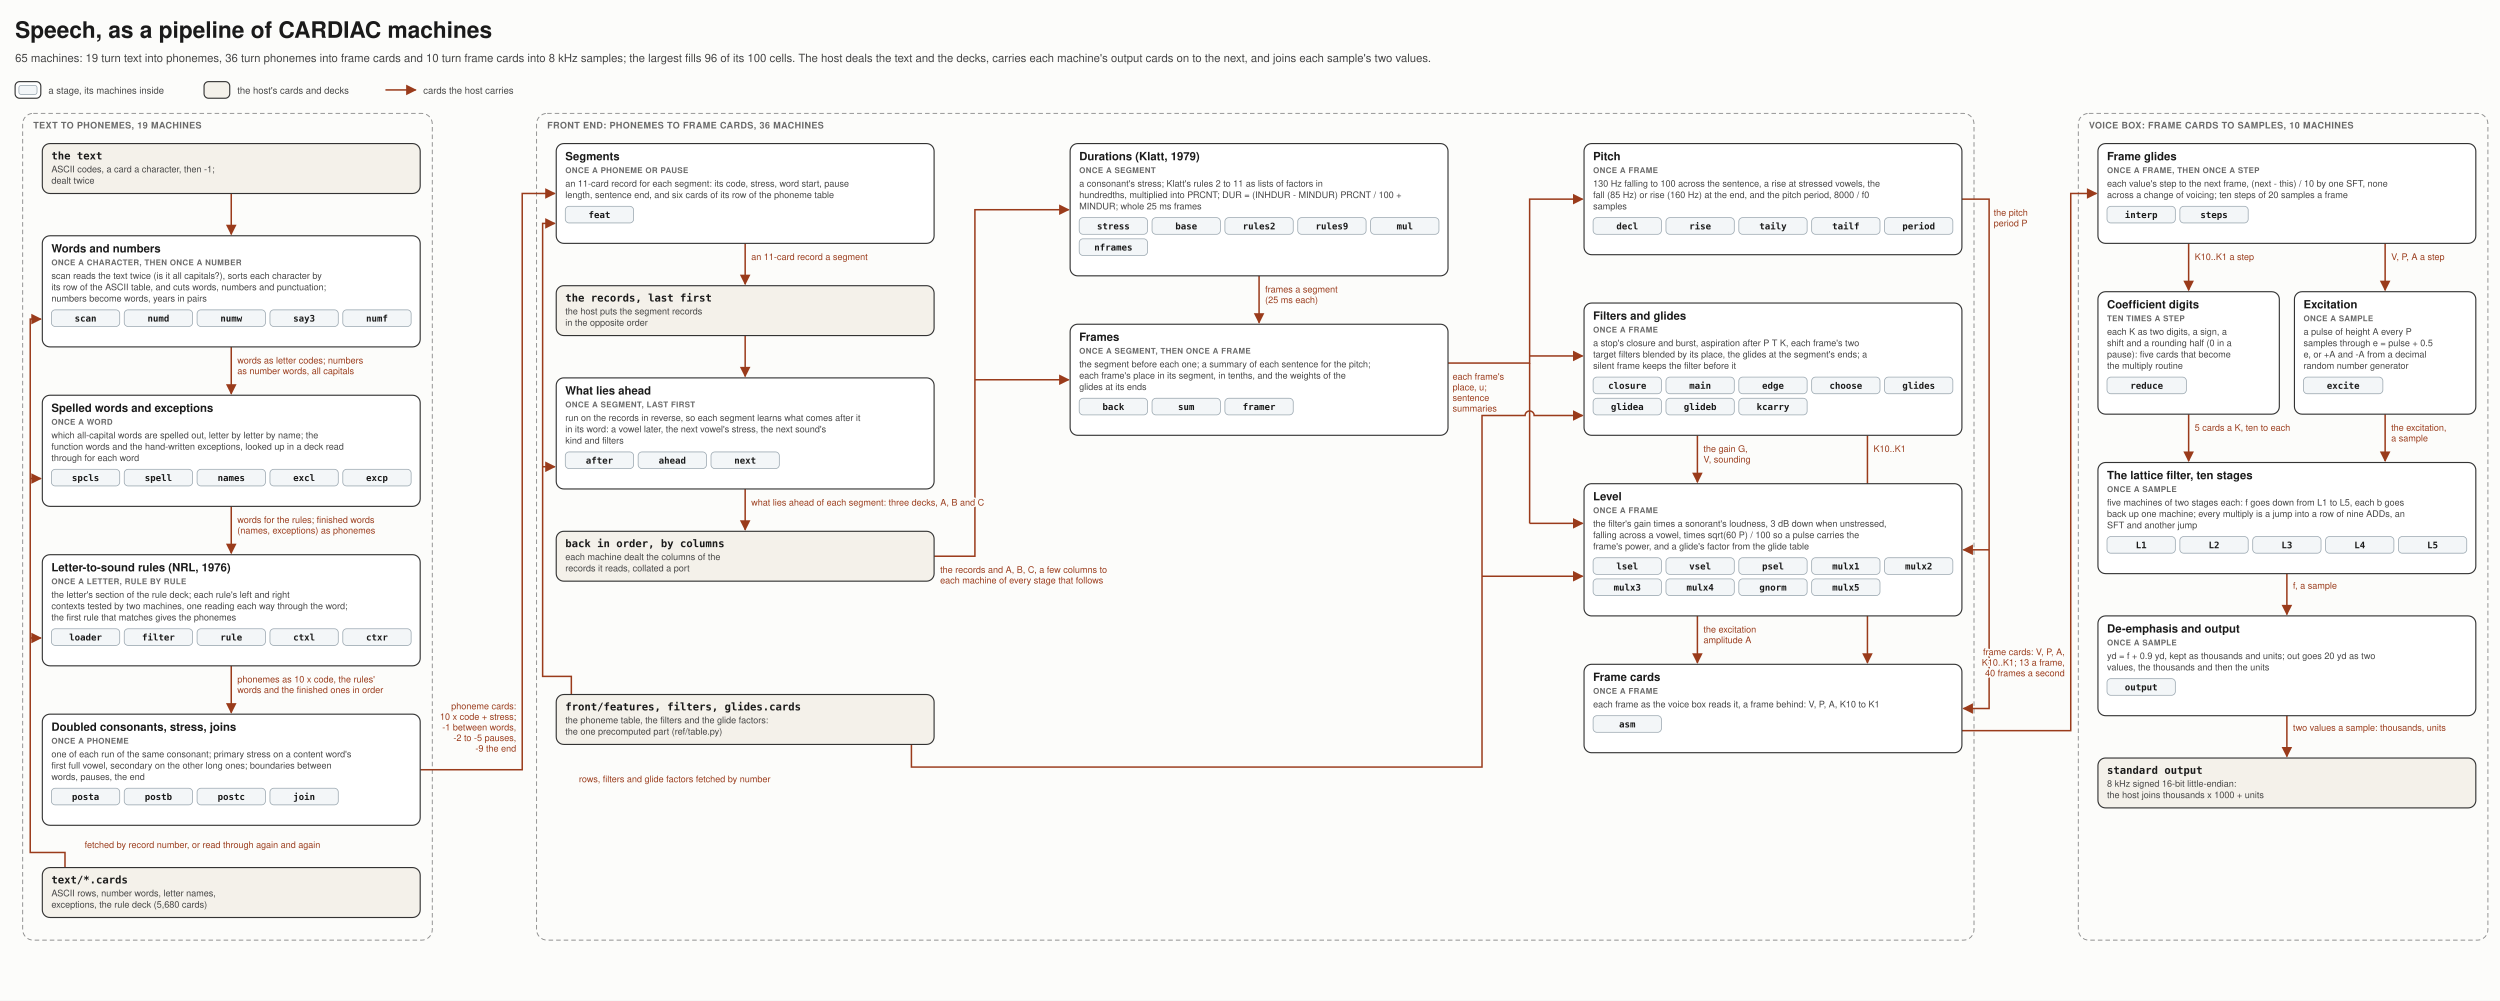
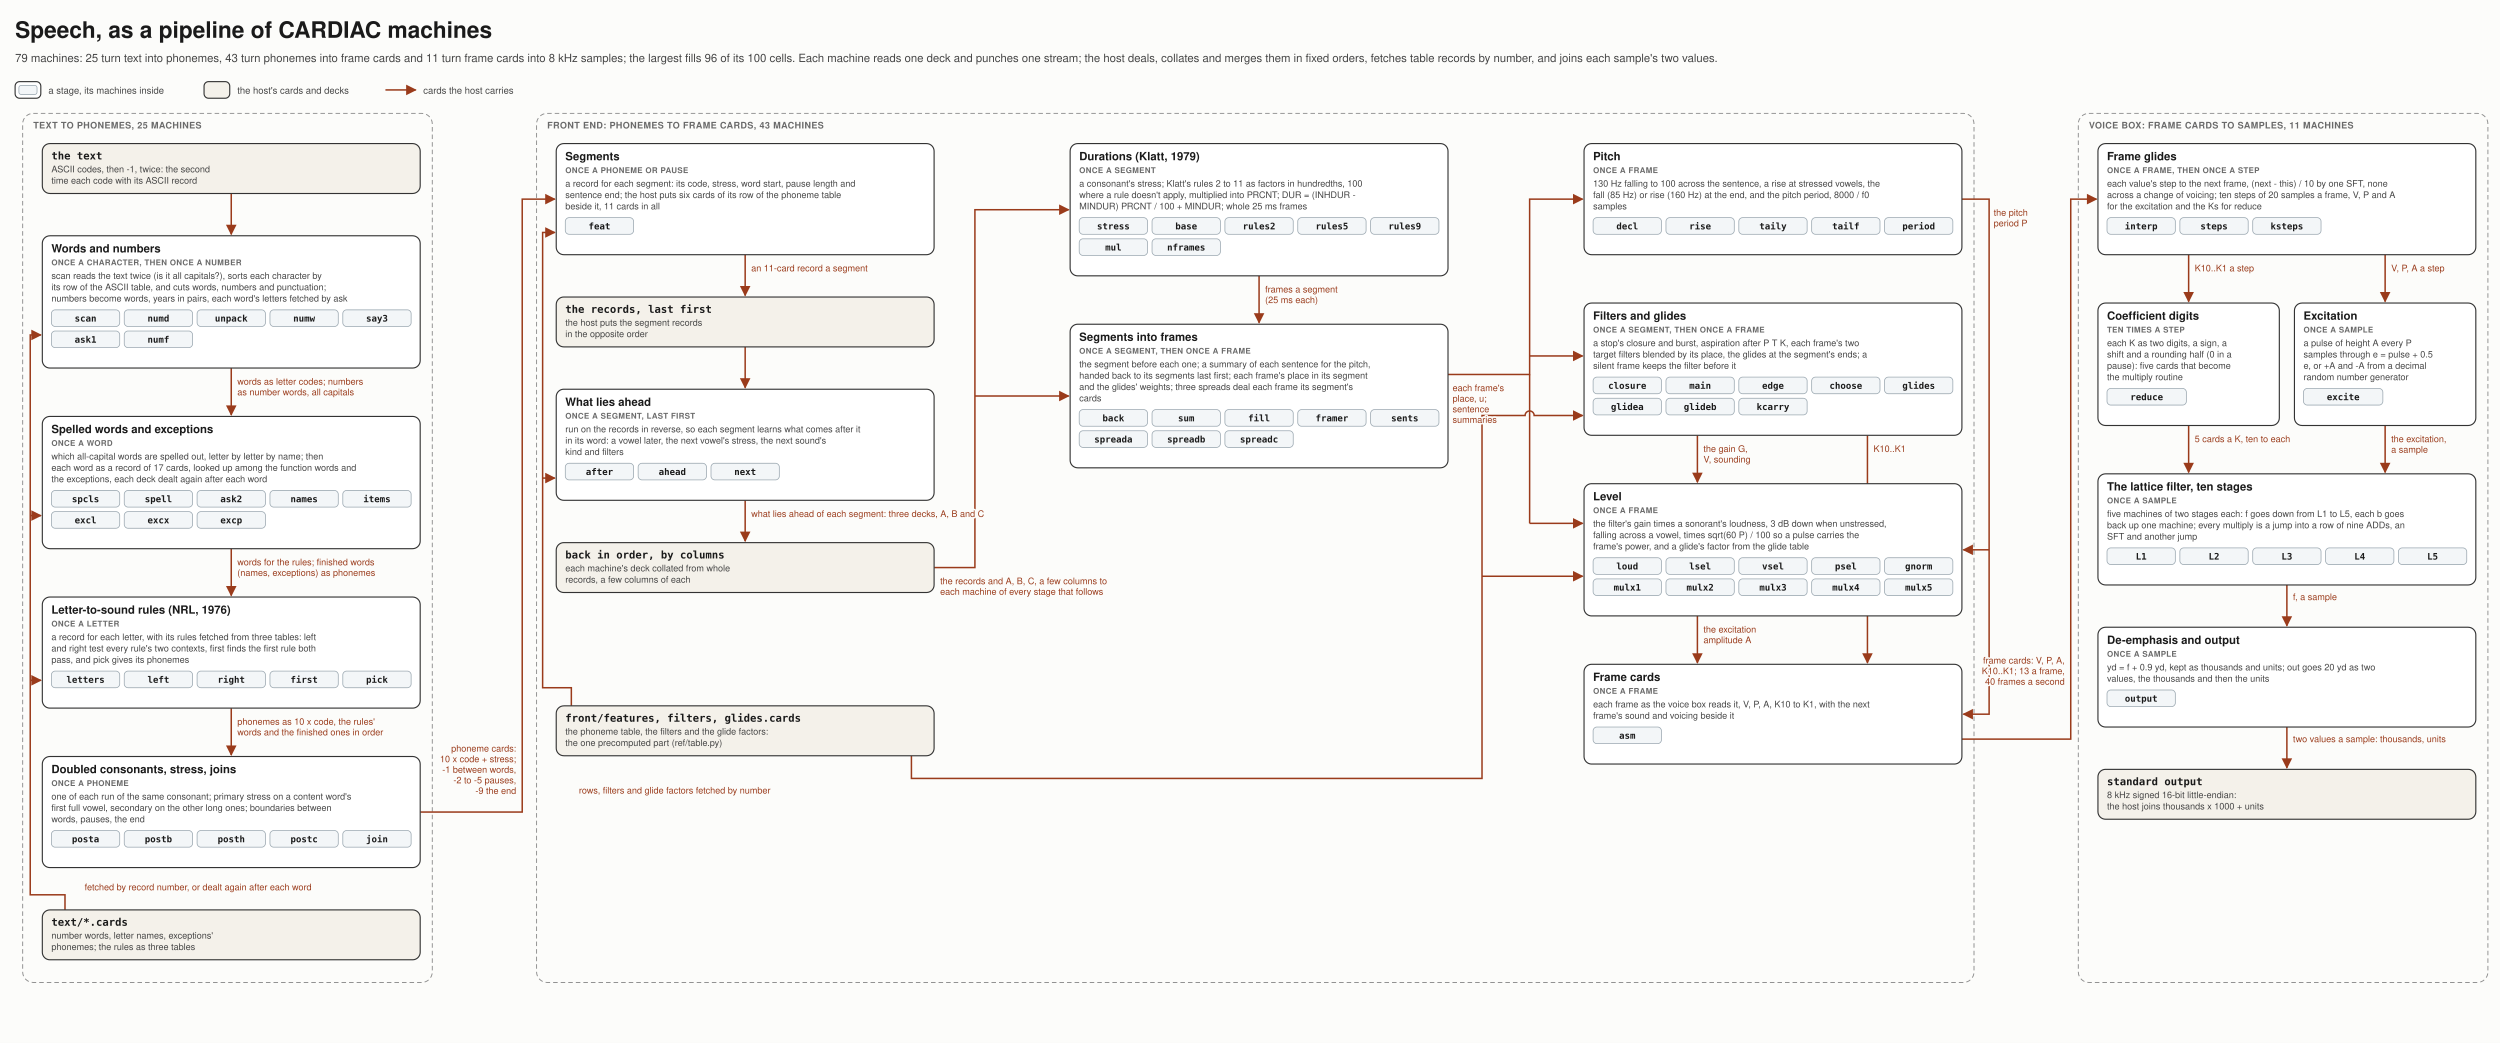
- <svg xmlns="http://www.w3.org/2000/svg" viewBox="0 0 3308 1324" width="3308" height="1324" role="img" font-family="-apple-system, Helvetica, Arial, sans-serif" font-size="13" fill="#1a1a1a">
+ <svg xmlns="http://www.w3.org/2000/svg" viewBox="0 0 3308 1380" width="3308" height="1380" role="img" font-family="-apple-system, Helvetica, Arial, sans-serif" font-size="13" fill="#1a1a1a">
  <defs>
    <marker id="a" viewBox="0 0 10 10" refX="9" refY="5" markerWidth="7" markerHeight="7" orient="auto-start-reverse">
      <path d="M0,0 L10,5 L0,10 z" fill="#9a3b1b" />
    </marker>
    <style>
    .box { fill: #ffffff; stroke: #333; stroke-width: 1.5; }
    .host { fill: #f4f1ea; stroke: #333; stroke-width: 1.5; }
    .chip { fill: #f3f6f8; stroke: #9aa7b0; stroke-width: 1; }
    .phase { fill: none; stroke: #8a8a8a; stroke-width: 1.2; stroke-dasharray: 6 4; }
    .phasename { fill: #6a6a6a; font-size: 12px; font-weight: 700; letter-spacing: 0.04em; }
    .gtitle { font-size: 15px; font-weight: 700; }
    .htitle { font: 700 14px ui-monospace, Menlo, monospace; }
    .when { fill: #6a6a6a; font-size: 10.5px; font-weight: 700; letter-spacing: 0.04em; }
    .what { fill: #444; font-size: 12px; }
    .mname { font: 700 12px ui-monospace, Menlo, monospace; }
    .flow { stroke: #9a3b1b; stroke-width: 2; fill: none; marker-end: url(#a); }
    .line { stroke: #9a3b1b; stroke-width: 2; fill: none; }
    .data { fill: #9a3b1b; font-size: 12px; paint-order: stroke; stroke: #fcfcfa; stroke-width: 4px; stroke-linejoin: round; }
    .title { font-size: 30px; font-weight: 700; }
    .sub { fill: #444; font-size: 15px; }
    .legend { fill: #444; font-size: 12.5px; }
  </style>
  </defs>
-   <rect x="0" y="0" width="3308" height="1324" fill="#fcfcfa" />
+   <rect x="0" y="0" width="3308" height="1380" fill="#fcfcfa" />
  <text class="title" x="20.0" y="50.0">Speech, as a pipeline of CARDIAC machines</text>
-   <text class="sub" x="20.0" y="82.0">65 machines: 19 turn text into phonemes, 36 turn phonemes into frame cards and 10 turn frame cards into 8 kHz samples; the largest fills 96 of its 100 cells. The host deals the text and the decks, carries each machine's output cards on to the next, and joins each sample's two values.</text>
+   <text class="sub" x="20.0" y="82.0">79 machines: 25 turn text into phonemes, 43 turn phonemes into frame cards and 11 turn frame cards into 8 kHz samples; the largest fills 96 of its 100 cells. Each machine reads one deck and punches one stream; the host deals, collates and merges them in fixed orders, fetches table records by number, and joins each sample's two values.</text>
  <rect class="box" x="20" y="108" width="34" height="22" rx="6" />
  <rect class="chip" x="25" y="113" width="24" height="12" rx="3" />
  <text class="legend" x="64.0" y="124.0">a stage, its machines inside</text>
  <rect class="host" x="270" y="108" width="34" height="22" rx="6" />
  <text class="legend" x="314.0" y="124.0">the host's cards and decks</text>
  <path class="flow" d="M510 119 L550 119" />
  <text class="legend" x="560.0" y="124.0">cards the host carries</text>
-   <rect class="phase" x="30" y="150" width="542" height="1094" rx="14" />
-   <text class="phasename" x="44.0" y="170.0">TEXT TO PHONEMES, 19 MACHINES</text>
-   <rect class="phase" x="710" y="150" width="1902" height="1094" rx="14" />
-   <text class="phasename" x="724.0" y="170.0">FRONT END: PHONEMES TO FRAME CARDS, 36 MACHINES</text>
-   <rect class="phase" x="2750" y="150" width="542" height="1094" rx="14" />
-   <text class="phasename" x="2764.0" y="170.0">VOICE BOX: FRAME CARDS TO SAMPLES, 10 MACHINES</text>
+   <rect class="phase" x="30" y="150" width="542" height="1150" rx="14" />
+   <text class="phasename" x="44.0" y="170.0">TEXT TO PHONEMES, 25 MACHINES</text>
+   <rect class="phase" x="710" y="150" width="1902" height="1150" rx="14" />
+   <text class="phasename" x="724.0" y="170.0">FRONT END: PHONEMES TO FRAME CARDS, 43 MACHINES</text>
+   <rect class="phase" x="2750" y="150" width="542" height="1150" rx="14" />
+   <text class="phasename" x="2764.0" y="170.0">VOICE BOX: FRAME CARDS TO SAMPLES, 11 MACHINES</text>
  <path class="flow" d="M306.0 256.0 L306.0 310.0" />
-   <path class="flow" d="M306.0 459.0 L306.0 521.0" />
-   <path class="flow" d="M306.0 670.0 L306.0 732.0" />
-   <path class="flow" d="M306.0 881.0 L306.0 943.0" />
-   <path class="flow" d="M86.0 1148.0 L86.0 1128.0 L40.0 1128.0 L40.0 422.2 L54.0 422.2" />
-   <path class="flow" d="M40.0 633.2 L54.0 633.2" />
-   <path class="flow" d="M40.0 844.2 L54.0 844.2" />
-   <path class="flow" d="M556.0 1018.5 L691.0 1018.5 L691.0 256.0 L734.0 256.0" />
-   <path class="flow" d="M986.0 322.0 L986.0 376.0" />
-   <path class="flow" d="M986.0 444.0 L986.0 498.0" />
-   <path class="flow" d="M986.0 647.0 L986.0 701.0" />
-   <path class="flow" d="M1236.0 736.0 L1290.0 736.0 L1290.0 277.5 L1414.0 277.5" />
-   <path class="flow" d="M1290.0 502.5 L1414.0 502.5" />
-   <path class="flow" d="M756.0 919.0 L756.0 895.0 L718.0 895.0 L718.0 295.6 L734.0 295.6" />
-   <path class="flow" d="M718.0 617.6 L734.0 617.6" />
-   <path class="flow" d="M1206.0 985.0 L1206.0 1015.0 L1961.0 1015.0 L1961.0 549.8 L2018.0 549.8 A6 6 0 0 1 2030.0 549.8 L2094.0 549.8" />
+   <path class="flow" d="M306.0 487.0 L306.0 549.0" />
+   <path class="flow" d="M306.0 726.0 L306.0 788.0" />
+   <path class="flow" d="M306.0 937.0 L306.0 999.0" />
+   <path class="flow" d="M86.0 1204.0 L86.0 1184.0 L40.0 1184.0 L40.0 443.2 L54.0 443.2" />
+   <path class="flow" d="M40.0 682.2 L54.0 682.2" />
+   <path class="flow" d="M40.0 900.2 L54.0 900.2" />
+   <path class="flow" d="M556.0 1074.5 L691.0 1074.5 L691.0 263.5 L734.0 263.5" />
+   <path class="flow" d="M986.0 337.0 L986.0 391.0" />
+   <path class="flow" d="M986.0 459.0 L986.0 513.0" />
+   <path class="flow" d="M986.0 662.0 L986.0 716.0" />
+   <path class="flow" d="M1236.0 751.0 L1290.0 751.0 L1290.0 277.5 L1414.0 277.5" />
+   <path class="flow" d="M1290.0 524.0 L1414.0 524.0" />
+   <path class="flow" d="M756.0 934.0 L756.0 910.0 L718.0 910.0 L718.0 307.6 L734.0 307.6" />
+   <path class="flow" d="M718.0 632.6 L734.0 632.6" />
+   <path class="flow" d="M1206.0 1000.0 L1206.0 1030.0 L1961.0 1030.0 L1961.0 549.8 L2018.0 549.8 A6 6 0 0 1 2030.0 549.8 L2094.0 549.8" />
  <path class="flow" d="M1961.0 762.5 L2094.0 762.5" />
-   <path class="flow" d="M1916.0 480.4 L2024.0 480.4 L2024.0 263.5 L2094.0 263.5" />
-   <path class="line" d="M2024.0 480.4 L2024.0 692.5" />
+   <path class="flow" d="M1916.0 495.5 L2024.0 495.5 L2024.0 263.5 L2094.0 263.5" />
+   <path class="line" d="M2024.0 495.5 L2024.0 692.5" />
  <path class="flow" d="M2024.0 471.0 L2094.0 471.0" />
  <path class="flow" d="M2024.0 692.5 L2094.0 692.5" />
  <path class="flow" d="M1666.0 365.0 L1666.0 427.0" />
-   <path class="flow" d="M2596.0 263.5 L2632.0 263.5 L2632.0 937.5 L2598.0 937.5" />
+   <path class="flow" d="M2596.0 263.5 L2632.0 263.5 L2632.0 945.0 L2598.0 945.0" />
  <path class="flow" d="M2632.0 727.5 L2598.0 727.5" />
  <path class="flow" d="M2246.0 576.0 L2246.0 638.0" />
  <path class="flow" d="M2471.0 576.0 L2471.0 877.0" />
  <path class="flow" d="M2246.0 815.0 L2246.0 877.0" />
-   <path class="flow" d="M2596.0 966.8 L2740.0 966.8 L2740.0 256.0 L2774.0 256.0" />
-   <path class="flow" d="M2896.0 322.0 L2896.0 384.0" />
-   <path class="flow" d="M3156.0 322.0 L3156.0 384.0" />
-   <path class="flow" d="M2896.0 548.0 L2896.0 610.0" />
-   <path class="flow" d="M3156.0 548.0 L3156.0 610.0" />
-   <path class="flow" d="M3026.0 759.0 L3026.0 813.0" />
-   <path class="flow" d="M3026.0 947.0 L3026.0 1001.0" />
-   <rect class="box" x="56" y="312" width="500" height="147" rx="10" />
+   <path class="flow" d="M2596.0 978.0 L2740.0 978.0 L2740.0 263.5 L2774.0 263.5" />
+   <path class="flow" d="M2896.0 337.0 L2896.0 399.0" />
+   <path class="flow" d="M3156.0 337.0 L3156.0 399.0" />
+   <path class="flow" d="M2896.0 563.0 L2896.0 625.0" />
+   <path class="flow" d="M3156.0 563.0 L3156.0 625.0" />
+   <path class="flow" d="M3026.0 774.0 L3026.0 828.0" />
+   <path class="flow" d="M3026.0 962.0 L3026.0 1016.0" />
+   <rect class="box" x="56" y="312" width="500" height="175" rx="10" />
  <text class="gtitle" x="68.0" y="334.0">Words and numbers</text>
  <text class="when" x="68.0" y="351.0">ONCE A CHARACTER, THEN ONCE A NUMBER</text>
  <text class="what" x="68.0" y="369.0">scan reads the text twice (is it all capitals?), sorts each character by</text>
  <text class="what" x="68.0" y="384.0">its row of the ASCII table, and cuts words, numbers and punctuation;</text>
-   <text class="what" x="68.0" y="399.0">numbers become words, years in pairs</text>
+   <text class="what" x="68.0" y="399.0">numbers become words, years in pairs, each word's letters fetched by ask</text>
  <rect class="chip" x="68.0" y="410.0" width="90.4" height="22" rx="5" />
  <text class="mname" x="113.2" y="425.5" text-anchor="middle">scan</text>
  <rect class="chip" x="164.4" y="410.0" width="90.4" height="22" rx="5" />
  <text class="mname" x="209.6" y="425.5" text-anchor="middle">numd</text>
  <rect class="chip" x="260.8" y="410.0" width="90.4" height="22" rx="5" />
-   <text class="mname" x="306.0" y="425.5" text-anchor="middle">numw</text>
+   <text class="mname" x="306.0" y="425.5" text-anchor="middle">unpack</text>
  <rect class="chip" x="357.2" y="410.0" width="90.4" height="22" rx="5" />
-   <text class="mname" x="402.4" y="425.5" text-anchor="middle">say3</text>
+   <text class="mname" x="402.4" y="425.5" text-anchor="middle">numw</text>
  <rect class="chip" x="453.6" y="410.0" width="90.4" height="22" rx="5" />
-   <text class="mname" x="498.8" y="425.5" text-anchor="middle">numf</text>
-   <rect class="box" x="56" y="523" width="500" height="147" rx="10" />
-   <text class="gtitle" x="68.0" y="545.0">Spelled words and exceptions</text>
-   <text class="when" x="68.0" y="562.0">ONCE A WORD</text>
-   <text class="what" x="68.0" y="580.0">which all-capital words are spelled out, letter by letter by name; the</text>
-   <text class="what" x="68.0" y="595.0">function words and the hand-written exceptions, looked up in a deck read</text>
-   <text class="what" x="68.0" y="610.0">through for each word</text>
-   <rect class="chip" x="68.0" y="621.0" width="90.4" height="22" rx="5" />
-   <text class="mname" x="113.2" y="636.5" text-anchor="middle">spcls</text>
-   <rect class="chip" x="164.4" y="621.0" width="90.4" height="22" rx="5" />
-   <text class="mname" x="209.6" y="636.5" text-anchor="middle">spell</text>
-   <rect class="chip" x="260.8" y="621.0" width="90.4" height="22" rx="5" />
-   <text class="mname" x="306.0" y="636.5" text-anchor="middle">names</text>
-   <rect class="chip" x="357.2" y="621.0" width="90.4" height="22" rx="5" />
-   <text class="mname" x="402.4" y="636.5" text-anchor="middle">excl</text>
-   <rect class="chip" x="453.6" y="621.0" width="90.4" height="22" rx="5" />
-   <text class="mname" x="498.8" y="636.5" text-anchor="middle">excp</text>
-   <rect class="box" x="56" y="734" width="500" height="147" rx="10" />
-   <text class="gtitle" x="68.0" y="756.0">Letter-to-sound rules (NRL, 1976)</text>
-   <text class="when" x="68.0" y="773.0">ONCE A LETTER, RULE BY RULE</text>
-   <text class="what" x="68.0" y="791.0">the letter's section of the rule deck; each rule's left and right</text>
-   <text class="what" x="68.0" y="806.0">contexts tested by two machines, one reading each way through the word;</text>
-   <text class="what" x="68.0" y="821.0">the first rule that matches gives the phonemes</text>
-   <rect class="chip" x="68.0" y="832.0" width="90.4" height="22" rx="5" />
-   <text class="mname" x="113.2" y="847.5" text-anchor="middle">loader</text>
-   <rect class="chip" x="164.4" y="832.0" width="90.4" height="22" rx="5" />
-   <text class="mname" x="209.6" y="847.5" text-anchor="middle">filter</text>
-   <rect class="chip" x="260.8" y="832.0" width="90.4" height="22" rx="5" />
-   <text class="mname" x="306.0" y="847.5" text-anchor="middle">rule</text>
-   <rect class="chip" x="357.2" y="832.0" width="90.4" height="22" rx="5" />
-   <text class="mname" x="402.4" y="847.5" text-anchor="middle">ctxl</text>
-   <rect class="chip" x="453.6" y="832.0" width="90.4" height="22" rx="5" />
-   <text class="mname" x="498.8" y="847.5" text-anchor="middle">ctxr</text>
-   <rect class="box" x="56" y="945" width="500" height="147" rx="10" />
-   <text class="gtitle" x="68.0" y="967.0">Doubled consonants, stress, joins</text>
-   <text class="when" x="68.0" y="984.0">ONCE A PHONEME</text>
-   <text class="what" x="68.0" y="1002.0">one of each run of the same consonant; primary stress on a content word's</text>
-   <text class="what" x="68.0" y="1017.0">first full vowel, secondary on the other long ones; boundaries between</text>
-   <text class="what" x="68.0" y="1032.0">words, pauses, the end</text>
-   <rect class="chip" x="68.0" y="1043.0" width="90.4" height="22" rx="5" />
-   <text class="mname" x="113.2" y="1058.5" text-anchor="middle">posta</text>
-   <rect class="chip" x="164.4" y="1043.0" width="90.4" height="22" rx="5" />
-   <text class="mname" x="209.6" y="1058.5" text-anchor="middle">postb</text>
-   <rect class="chip" x="260.8" y="1043.0" width="90.4" height="22" rx="5" />
-   <text class="mname" x="306.0" y="1058.5" text-anchor="middle">postc</text>
-   <rect class="chip" x="357.2" y="1043.0" width="90.4" height="22" rx="5" />
-   <text class="mname" x="402.4" y="1058.5" text-anchor="middle">join</text>
-   <rect class="box" x="736" y="190" width="500" height="132" rx="10" />
+   <text class="mname" x="498.8" y="425.5" text-anchor="middle">say3</text>
+   <rect class="chip" x="68.0" y="438.0" width="90.4" height="22" rx="5" />
+   <text class="mname" x="113.2" y="453.5" text-anchor="middle">ask1</text>
+   <rect class="chip" x="164.4" y="438.0" width="90.4" height="22" rx="5" />
+   <text class="mname" x="209.6" y="453.5" text-anchor="middle">numf</text>
+   <rect class="box" x="56" y="551" width="500" height="175" rx="10" />
+   <text class="gtitle" x="68.0" y="573.0">Spelled words and exceptions</text>
+   <text class="when" x="68.0" y="590.0">ONCE A WORD</text>
+   <text class="what" x="68.0" y="608.0">which all-capital words are spelled out, letter by letter by name; then</text>
+   <text class="what" x="68.0" y="623.0">each word as a record of 17 cards, looked up among the function words and</text>
+   <text class="what" x="68.0" y="638.0">the exceptions, each deck dealt again after each word</text>
+   <rect class="chip" x="68.0" y="649.0" width="90.4" height="22" rx="5" />
+   <text class="mname" x="113.2" y="664.5" text-anchor="middle">spcls</text>
+   <rect class="chip" x="164.4" y="649.0" width="90.4" height="22" rx="5" />
+   <text class="mname" x="209.6" y="664.5" text-anchor="middle">spell</text>
+   <rect class="chip" x="260.8" y="649.0" width="90.4" height="22" rx="5" />
+   <text class="mname" x="306.0" y="664.5" text-anchor="middle">ask2</text>
+   <rect class="chip" x="357.2" y="649.0" width="90.4" height="22" rx="5" />
+   <text class="mname" x="402.4" y="664.5" text-anchor="middle">names</text>
+   <rect class="chip" x="453.6" y="649.0" width="90.4" height="22" rx="5" />
+   <text class="mname" x="498.8" y="664.5" text-anchor="middle">items</text>
+   <rect class="chip" x="68.0" y="677.0" width="90.4" height="22" rx="5" />
+   <text class="mname" x="113.2" y="692.5" text-anchor="middle">excl</text>
+   <rect class="chip" x="164.4" y="677.0" width="90.4" height="22" rx="5" />
+   <text class="mname" x="209.6" y="692.5" text-anchor="middle">excx</text>
+   <rect class="chip" x="260.8" y="677.0" width="90.4" height="22" rx="5" />
+   <text class="mname" x="306.0" y="692.5" text-anchor="middle">excp</text>
+   <rect class="box" x="56" y="790" width="500" height="147" rx="10" />
+   <text class="gtitle" x="68.0" y="812.0">Letter-to-sound rules (NRL, 1976)</text>
+   <text class="when" x="68.0" y="829.0">ONCE A LETTER</text>
+   <text class="what" x="68.0" y="847.0">a record for each letter, with its rules fetched from three tables: left</text>
+   <text class="what" x="68.0" y="862.0">and right test every rule's two contexts, first finds the first rule both</text>
+   <text class="what" x="68.0" y="877.0">pass, and pick gives its phonemes</text>
+   <rect class="chip" x="68.0" y="888.0" width="90.4" height="22" rx="5" />
+   <text class="mname" x="113.2" y="903.5" text-anchor="middle">letters</text>
+   <rect class="chip" x="164.4" y="888.0" width="90.4" height="22" rx="5" />
+   <text class="mname" x="209.6" y="903.5" text-anchor="middle">left</text>
+   <rect class="chip" x="260.8" y="888.0" width="90.4" height="22" rx="5" />
+   <text class="mname" x="306.0" y="903.5" text-anchor="middle">right</text>
+   <rect class="chip" x="357.2" y="888.0" width="90.4" height="22" rx="5" />
+   <text class="mname" x="402.4" y="903.5" text-anchor="middle">first</text>
+   <rect class="chip" x="453.6" y="888.0" width="90.4" height="22" rx="5" />
+   <text class="mname" x="498.8" y="903.5" text-anchor="middle">pick</text>
+   <rect class="box" x="56" y="1001" width="500" height="147" rx="10" />
+   <text class="gtitle" x="68.0" y="1023.0">Doubled consonants, stress, joins</text>
+   <text class="when" x="68.0" y="1040.0">ONCE A PHONEME</text>
+   <text class="what" x="68.0" y="1058.0">one of each run of the same consonant; primary stress on a content word's</text>
+   <text class="what" x="68.0" y="1073.0">first full vowel, secondary on the other long ones; boundaries between</text>
+   <text class="what" x="68.0" y="1088.0">words, pauses, the end</text>
+   <rect class="chip" x="68.0" y="1099.0" width="90.4" height="22" rx="5" />
+   <text class="mname" x="113.2" y="1114.5" text-anchor="middle">posta</text>
+   <rect class="chip" x="164.4" y="1099.0" width="90.4" height="22" rx="5" />
+   <text class="mname" x="209.6" y="1114.5" text-anchor="middle">postb</text>
+   <rect class="chip" x="260.8" y="1099.0" width="90.4" height="22" rx="5" />
+   <text class="mname" x="306.0" y="1114.5" text-anchor="middle">posth</text>
+   <rect class="chip" x="357.2" y="1099.0" width="90.4" height="22" rx="5" />
+   <text class="mname" x="402.4" y="1114.5" text-anchor="middle">postc</text>
+   <rect class="chip" x="453.6" y="1099.0" width="90.4" height="22" rx="5" />
+   <text class="mname" x="498.8" y="1114.5" text-anchor="middle">join</text>
+   <rect class="box" x="736" y="190" width="500" height="147" rx="10" />
  <text class="gtitle" x="748.0" y="212.0">Segments</text>
  <text class="when" x="748.0" y="229.0">ONCE A PHONEME OR PAUSE</text>
-   <text class="what" x="748.0" y="247.0">an 11-card record for each segment: its code, stress, word start, pause</text>
-   <text class="what" x="748.0" y="262.0">length, sentence end, and six cards of its row of the phoneme table</text>
-   <rect class="chip" x="748.0" y="273.0" width="90.4" height="22" rx="5" />
-   <text class="mname" x="793.2" y="288.5" text-anchor="middle">feat</text>
-   <rect class="box" x="736" y="500" width="500" height="147" rx="10" />
-   <text class="gtitle" x="748.0" y="522.0">What lies ahead</text>
-   <text class="when" x="748.0" y="539.0">ONCE A SEGMENT, LAST FIRST</text>
-   <text class="what" x="748.0" y="557.0">run on the records in reverse, so each segment learns what comes after it</text>
-   <text class="what" x="748.0" y="572.0">in its word: a vowel later, the next vowel's stress, the next sound's</text>
-   <text class="what" x="748.0" y="587.0">kind and filters</text>
-   <rect class="chip" x="748.0" y="598.0" width="90.4" height="22" rx="5" />
-   <text class="mname" x="793.2" y="613.5" text-anchor="middle">after</text>
-   <rect class="chip" x="844.4" y="598.0" width="90.4" height="22" rx="5" />
-   <text class="mname" x="889.6" y="613.5" text-anchor="middle">ahead</text>
-   <rect class="chip" x="940.8" y="598.0" width="90.4" height="22" rx="5" />
-   <text class="mname" x="986.0" y="613.5" text-anchor="middle">next</text>
+   <text class="what" x="748.0" y="247.0">a record for each segment: its code, stress, word start, pause length and</text>
+   <text class="what" x="748.0" y="262.0">sentence end; the host puts six cards of its row of the phoneme table</text>
+   <text class="what" x="748.0" y="277.0">beside it, 11 cards in all</text>
+   <rect class="chip" x="748.0" y="288.0" width="90.4" height="22" rx="5" />
+   <text class="mname" x="793.2" y="303.5" text-anchor="middle">feat</text>
+   <rect class="box" x="736" y="515" width="500" height="147" rx="10" />
+   <text class="gtitle" x="748.0" y="537.0">What lies ahead</text>
+   <text class="when" x="748.0" y="554.0">ONCE A SEGMENT, LAST FIRST</text>
+   <text class="what" x="748.0" y="572.0">run on the records in reverse, so each segment learns what comes after it</text>
+   <text class="what" x="748.0" y="587.0">in its word: a vowel later, the next vowel's stress, the next sound's</text>
+   <text class="what" x="748.0" y="602.0">kind and filters</text>
+   <rect class="chip" x="748.0" y="613.0" width="90.4" height="22" rx="5" />
+   <text class="mname" x="793.2" y="628.5" text-anchor="middle">after</text>
+   <rect class="chip" x="844.4" y="613.0" width="90.4" height="22" rx="5" />
+   <text class="mname" x="889.6" y="628.5" text-anchor="middle">ahead</text>
+   <rect class="chip" x="940.8" y="613.0" width="90.4" height="22" rx="5" />
+   <text class="mname" x="986.0" y="628.5" text-anchor="middle">next</text>
  <rect class="box" x="1416" y="190" width="500" height="175" rx="10" />
  <text class="gtitle" x="1428.0" y="212.0">Durations (Klatt, 1979)</text>
  <text class="when" x="1428.0" y="229.0">ONCE A SEGMENT</text>
-   <text class="what" x="1428.0" y="247.0">a consonant's stress; Klatt's rules 2 to 11 as lists of factors in</text>
-   <text class="what" x="1428.0" y="262.0">hundredths, multiplied into PRCNT; DUR = (INHDUR - MINDUR) PRCNT / 100 +</text>
-   <text class="what" x="1428.0" y="277.0">MINDUR; whole 25 ms frames</text>
+   <text class="what" x="1428.0" y="247.0">a consonant's stress; Klatt's rules 2 to 11 as factors in hundredths, 100</text>
+   <text class="what" x="1428.0" y="262.0">where a rule doesn't apply, multiplied into PRCNT; DUR = (INHDUR -</text>
+   <text class="what" x="1428.0" y="277.0">MINDUR) PRCNT / 100 + MINDUR; whole 25 ms frames</text>
  <rect class="chip" x="1428.0" y="288.0" width="90.4" height="22" rx="5" />
  <text class="mname" x="1473.2" y="303.5" text-anchor="middle">stress</text>
  <rect class="chip" x="1524.4" y="288.0" width="90.4" height="22" rx="5" />
  <text class="mname" x="1569.6" y="303.5" text-anchor="middle">base</text>
  <rect class="chip" x="1620.8" y="288.0" width="90.4" height="22" rx="5" />
  <text class="mname" x="1666.0" y="303.5" text-anchor="middle">rules2</text>
  <rect class="chip" x="1717.2" y="288.0" width="90.4" height="22" rx="5" />
-   <text class="mname" x="1762.4" y="303.5" text-anchor="middle">rules9</text>
+   <text class="mname" x="1762.4" y="303.5" text-anchor="middle">rules5</text>
  <rect class="chip" x="1813.6" y="288.0" width="90.4" height="22" rx="5" />
-   <text class="mname" x="1858.8" y="303.5" text-anchor="middle">mul</text>
+   <text class="mname" x="1858.8" y="303.5" text-anchor="middle">rules9</text>
  <rect class="chip" x="1428.0" y="316.0" width="90.4" height="22" rx="5" />
-   <text class="mname" x="1473.2" y="331.5" text-anchor="middle">nframes</text>
-   <rect class="box" x="1416" y="429" width="500" height="147" rx="10" />
-   <text class="gtitle" x="1428.0" y="451.0">Frames</text>
+   <text class="mname" x="1473.2" y="331.5" text-anchor="middle">mul</text>
+   <rect class="chip" x="1524.4" y="316.0" width="90.4" height="22" rx="5" />
+   <text class="mname" x="1569.6" y="331.5" text-anchor="middle">nframes</text>
+   <rect class="box" x="1416" y="429" width="500" height="190" rx="10" />
+   <text class="gtitle" x="1428.0" y="451.0">Segments into frames</text>
  <text class="when" x="1428.0" y="468.0">ONCE A SEGMENT, THEN ONCE A FRAME</text>
-   <text class="what" x="1428.0" y="486.0">the segment before each one; a summary of each sentence for the pitch;</text>
-   <text class="what" x="1428.0" y="501.0">each frame's place in its segment, in tenths, and the weights of the</text>
-   <text class="what" x="1428.0" y="516.0">glides at its ends</text>
-   <rect class="chip" x="1428.0" y="527.0" width="90.4" height="22" rx="5" />
-   <text class="mname" x="1473.2" y="542.5" text-anchor="middle">back</text>
-   <rect class="chip" x="1524.4" y="527.0" width="90.4" height="22" rx="5" />
-   <text class="mname" x="1569.6" y="542.5" text-anchor="middle">sum</text>
-   <rect class="chip" x="1620.8" y="527.0" width="90.4" height="22" rx="5" />
-   <text class="mname" x="1666.0" y="542.5" text-anchor="middle">framer</text>
+   <text class="what" x="1428.0" y="486.0">the segment before each one; a summary of each sentence for the pitch,</text>
+   <text class="what" x="1428.0" y="501.0">handed back to its segments last first; each frame's place in its segment</text>
+   <text class="what" x="1428.0" y="516.0">and the glides' weights; three spreads deal each frame its segment's</text>
+   <text class="what" x="1428.0" y="531.0">cards</text>
+   <rect class="chip" x="1428.0" y="542.0" width="90.4" height="22" rx="5" />
+   <text class="mname" x="1473.2" y="557.5" text-anchor="middle">back</text>
+   <rect class="chip" x="1524.4" y="542.0" width="90.4" height="22" rx="5" />
+   <text class="mname" x="1569.6" y="557.5" text-anchor="middle">sum</text>
+   <rect class="chip" x="1620.8" y="542.0" width="90.4" height="22" rx="5" />
+   <text class="mname" x="1666.0" y="557.5" text-anchor="middle">fill</text>
+   <rect class="chip" x="1717.2" y="542.0" width="90.4" height="22" rx="5" />
+   <text class="mname" x="1762.4" y="557.5" text-anchor="middle">framer</text>
+   <rect class="chip" x="1813.6" y="542.0" width="90.4" height="22" rx="5" />
+   <text class="mname" x="1858.8" y="557.5" text-anchor="middle">sents</text>
+   <rect class="chip" x="1428.0" y="570.0" width="90.4" height="22" rx="5" />
+   <text class="mname" x="1473.2" y="585.5" text-anchor="middle">spreada</text>
+   <rect class="chip" x="1524.4" y="570.0" width="90.4" height="22" rx="5" />
+   <text class="mname" x="1569.6" y="585.5" text-anchor="middle">spreadb</text>
+   <rect class="chip" x="1620.8" y="570.0" width="90.4" height="22" rx="5" />
+   <text class="mname" x="1666.0" y="585.5" text-anchor="middle">spreadc</text>
  <rect class="box" x="2096" y="190" width="500" height="147" rx="10" />
  <text class="gtitle" x="2108.0" y="212.0">Pitch</text>
  <text class="when" x="2108.0" y="229.0">ONCE A FRAME</text>
  <text class="what" x="2108.0" y="247.0">130 Hz falling to 100 across the sentence, a rise at stressed vowels, the</text>
  <text class="what" x="2108.0" y="262.0">fall (85 Hz) or rise (160 Hz) at the end, and the pitch period, 8000 / f0</text>
  <text class="what" x="2108.0" y="277.0">samples</text>
  <rect class="chip" x="2108.0" y="288.0" width="90.4" height="22" rx="5" />
  <text class="mname" x="2153.2" y="303.5" text-anchor="middle">decl</text>
  <rect class="chip" x="2204.4" y="288.0" width="90.4" height="22" rx="5" />
  <text class="mname" x="2249.6" y="303.5" text-anchor="middle">rise</text>
  <rect class="chip" x="2300.8" y="288.0" width="90.4" height="22" rx="5" />
  <text class="mname" x="2346.0" y="303.5" text-anchor="middle">taily</text>
  <rect class="chip" x="2397.2" y="288.0" width="90.4" height="22" rx="5" />
  <text class="mname" x="2442.4" y="303.5" text-anchor="middle">tailf</text>
  <rect class="chip" x="2493.6" y="288.0" width="90.4" height="22" rx="5" />
  <text class="mname" x="2538.8" y="303.5" text-anchor="middle">period</text>
  <rect class="box" x="2096" y="401" width="500" height="175" rx="10" />
  <text class="gtitle" x="2108.0" y="423.0">Filters and glides</text>
-   <text class="when" x="2108.0" y="440.0">ONCE A FRAME</text>
+   <text class="when" x="2108.0" y="440.0">ONCE A SEGMENT, THEN ONCE A FRAME</text>
  <text class="what" x="2108.0" y="458.0">a stop's closure and burst, aspiration after P T K, each frame's two</text>
  <text class="what" x="2108.0" y="473.0">target filters blended by its place, the glides at the segment's ends; a</text>
  <text class="what" x="2108.0" y="488.0">silent frame keeps the filter before it</text>
  <rect class="chip" x="2108.0" y="499.0" width="90.4" height="22" rx="5" />
  <text class="mname" x="2153.2" y="514.5" text-anchor="middle">closure</text>
  <rect class="chip" x="2204.4" y="499.0" width="90.4" height="22" rx="5" />
  <text class="mname" x="2249.6" y="514.5" text-anchor="middle">main</text>
  <rect class="chip" x="2300.8" y="499.0" width="90.4" height="22" rx="5" />
  <text class="mname" x="2346.0" y="514.5" text-anchor="middle">edge</text>
  <rect class="chip" x="2397.2" y="499.0" width="90.4" height="22" rx="5" />
  <text class="mname" x="2442.4" y="514.5" text-anchor="middle">choose</text>
  <rect class="chip" x="2493.6" y="499.0" width="90.4" height="22" rx="5" />
  <text class="mname" x="2538.8" y="514.5" text-anchor="middle">glides</text>
  <rect class="chip" x="2108.0" y="527.0" width="90.4" height="22" rx="5" />
  <text class="mname" x="2153.2" y="542.5" text-anchor="middle">glidea</text>
  <rect class="chip" x="2204.4" y="527.0" width="90.4" height="22" rx="5" />
  <text class="mname" x="2249.6" y="542.5" text-anchor="middle">glideb</text>
  <rect class="chip" x="2300.8" y="527.0" width="90.4" height="22" rx="5" />
  <text class="mname" x="2346.0" y="542.5" text-anchor="middle">kcarry</text>
  <rect class="box" x="2096" y="640" width="500" height="175" rx="10" />
  <text class="gtitle" x="2108.0" y="662.0">Level</text>
  <text class="when" x="2108.0" y="679.0">ONCE A FRAME</text>
  <text class="what" x="2108.0" y="697.0">the filter's gain times a sonorant's loudness, 3 dB down when unstressed,</text>
  <text class="what" x="2108.0" y="712.0">falling across a vowel, times sqrt(60 P) / 100 so a pulse carries the</text>
  <text class="what" x="2108.0" y="727.0">frame's power, and a glide's factor from the glide table</text>
  <rect class="chip" x="2108.0" y="738.0" width="90.4" height="22" rx="5" />
-   <text class="mname" x="2153.2" y="753.5" text-anchor="middle">lsel</text>
+   <text class="mname" x="2153.2" y="753.5" text-anchor="middle">loud</text>
  <rect class="chip" x="2204.4" y="738.0" width="90.4" height="22" rx="5" />
-   <text class="mname" x="2249.6" y="753.5" text-anchor="middle">vsel</text>
+   <text class="mname" x="2249.6" y="753.5" text-anchor="middle">lsel</text>
  <rect class="chip" x="2300.8" y="738.0" width="90.4" height="22" rx="5" />
-   <text class="mname" x="2346.0" y="753.5" text-anchor="middle">psel</text>
+   <text class="mname" x="2346.0" y="753.5" text-anchor="middle">vsel</text>
  <rect class="chip" x="2397.2" y="738.0" width="90.4" height="22" rx="5" />
-   <text class="mname" x="2442.4" y="753.5" text-anchor="middle">mulx1</text>
+   <text class="mname" x="2442.4" y="753.5" text-anchor="middle">psel</text>
  <rect class="chip" x="2493.6" y="738.0" width="90.4" height="22" rx="5" />
-   <text class="mname" x="2538.8" y="753.5" text-anchor="middle">mulx2</text>
+   <text class="mname" x="2538.8" y="753.5" text-anchor="middle">gnorm</text>
  <rect class="chip" x="2108.0" y="766.0" width="90.4" height="22" rx="5" />
-   <text class="mname" x="2153.2" y="781.5" text-anchor="middle">mulx3</text>
+   <text class="mname" x="2153.2" y="781.5" text-anchor="middle">mulx1</text>
  <rect class="chip" x="2204.4" y="766.0" width="90.4" height="22" rx="5" />
-   <text class="mname" x="2249.6" y="781.5" text-anchor="middle">mulx4</text>
+   <text class="mname" x="2249.6" y="781.5" text-anchor="middle">mulx2</text>
  <rect class="chip" x="2300.8" y="766.0" width="90.4" height="22" rx="5" />
-   <text class="mname" x="2346.0" y="781.5" text-anchor="middle">gnorm</text>
+   <text class="mname" x="2346.0" y="781.5" text-anchor="middle">mulx3</text>
  <rect class="chip" x="2397.2" y="766.0" width="90.4" height="22" rx="5" />
-   <text class="mname" x="2442.4" y="781.5" text-anchor="middle">mulx5</text>
-   <rect class="box" x="2096" y="879" width="500" height="117" rx="10" />
+   <text class="mname" x="2442.4" y="781.5" text-anchor="middle">mulx4</text>
+   <rect class="chip" x="2493.6" y="766.0" width="90.4" height="22" rx="5" />
+   <text class="mname" x="2538.8" y="781.5" text-anchor="middle">mulx5</text>
+   <rect class="box" x="2096" y="879" width="500" height="132" rx="10" />
  <text class="gtitle" x="2108.0" y="901.0">Frame cards</text>
  <text class="when" x="2108.0" y="918.0">ONCE A FRAME</text>
-   <text class="what" x="2108.0" y="936.0">each frame as the voice box reads it, a frame behind: V, P, A, K10 to K1</text>
-   <rect class="chip" x="2108.0" y="947.0" width="90.4" height="22" rx="5" />
-   <text class="mname" x="2153.2" y="962.5" text-anchor="middle">asm</text>
-   <rect class="box" x="2776" y="190" width="500" height="132" rx="10" />
+   <text class="what" x="2108.0" y="936.0">each frame as the voice box reads it, V, P, A, K10 to K1, with the next</text>
+   <text class="what" x="2108.0" y="951.0">frame's sound and voicing beside it</text>
+   <rect class="chip" x="2108.0" y="962.0" width="90.4" height="22" rx="5" />
+   <text class="mname" x="2153.2" y="977.5" text-anchor="middle">asm</text>
+   <rect class="box" x="2776" y="190" width="500" height="147" rx="10" />
  <text class="gtitle" x="2788.0" y="212.0">Frame glides</text>
  <text class="when" x="2788.0" y="229.0">ONCE A FRAME, THEN ONCE A STEP</text>
  <text class="what" x="2788.0" y="247.0">each value's step to the next frame, (next - this) / 10 by one SFT, none</text>
-   <text class="what" x="2788.0" y="262.0">across a change of voicing; ten steps of 20 samples a frame</text>
-   <rect class="chip" x="2788.0" y="273.0" width="90.4" height="22" rx="5" />
-   <text class="mname" x="2833.2" y="288.5" text-anchor="middle">interp</text>
-   <rect class="chip" x="2884.4" y="273.0" width="90.4" height="22" rx="5" />
-   <text class="mname" x="2929.6" y="288.5" text-anchor="middle">steps</text>
-   <rect class="box" x="2776" y="386" width="240.0" height="162" rx="10" />
-   <text class="gtitle" x="2788.0" y="408.0">Coefficient digits</text>
-   <text class="when" x="2788.0" y="425.0">TEN TIMES A STEP</text>
-   <text class="what" x="2788.0" y="443.0">each K as two digits, a sign, a</text>
-   <text class="what" x="2788.0" y="458.0">shift and a rounding half (0 in a</text>
-   <text class="what" x="2788.0" y="473.0">pause): five cards that become</text>
-   <text class="what" x="2788.0" y="488.0">the multiply routine</text>
-   <rect class="chip" x="2788.0" y="499.0" width="105.0" height="22" rx="5" />
-   <text class="mname" x="2840.5" y="514.5" text-anchor="middle">reduce</text>
-   <rect class="box" x="3036.0" y="386" width="240.0" height="162" rx="10" />
-   <text class="gtitle" x="3048.0" y="408.0">Excitation</text>
-   <text class="when" x="3048.0" y="425.0">ONCE A SAMPLE</text>
-   <text class="what" x="3048.0" y="443.0">a pulse of height A every P</text>
-   <text class="what" x="3048.0" y="458.0">samples through e = pulse + 0.5</text>
-   <text class="what" x="3048.0" y="473.0">e, or +A and -A from a decimal</text>
-   <text class="what" x="3048.0" y="488.0">random number generator</text>
-   <rect class="chip" x="3048.0" y="499.0" width="105.0" height="22" rx="5" />
-   <text class="mname" x="3100.5" y="514.5" text-anchor="middle">excite</text>
-   <rect class="box" x="2776" y="612" width="500" height="147" rx="10" />
-   <text class="gtitle" x="2788.0" y="634.0">The lattice filter, ten stages</text>
-   <text class="when" x="2788.0" y="651.0">ONCE A SAMPLE</text>
-   <text class="what" x="2788.0" y="669.0">five machines of two stages each: f goes down from L1 to L5, each b goes</text>
-   <text class="what" x="2788.0" y="684.0">back up one machine; every multiply is a jump into a row of nine ADDs, an</text>
-   <text class="what" x="2788.0" y="699.0">SFT and another jump</text>
-   <rect class="chip" x="2788.0" y="710.0" width="90.4" height="22" rx="5" />
-   <text class="mname" x="2833.2" y="725.5" text-anchor="middle">L1</text>
-   <rect class="chip" x="2884.4" y="710.0" width="90.4" height="22" rx="5" />
-   <text class="mname" x="2929.6" y="725.5" text-anchor="middle">L2</text>
-   <rect class="chip" x="2980.8" y="710.0" width="90.4" height="22" rx="5" />
-   <text class="mname" x="3026.0" y="725.5" text-anchor="middle">L3</text>
-   <rect class="chip" x="3077.2" y="710.0" width="90.4" height="22" rx="5" />
-   <text class="mname" x="3122.4" y="725.5" text-anchor="middle">L4</text>
-   <rect class="chip" x="3173.6" y="710.0" width="90.4" height="22" rx="5" />
-   <text class="mname" x="3218.8" y="725.5" text-anchor="middle">L5</text>
-   <rect class="box" x="2776" y="815" width="500" height="132" rx="10" />
-   <text class="gtitle" x="2788.0" y="837.0">De-emphasis and output</text>
-   <text class="when" x="2788.0" y="854.0">ONCE A SAMPLE</text>
-   <text class="what" x="2788.0" y="872.0">yd = f + 0.9 yd, kept as thousands and units; out goes 20 yd as two</text>
-   <text class="what" x="2788.0" y="887.0">values, the thousands and then the units</text>
-   <rect class="chip" x="2788.0" y="898.0" width="90.4" height="22" rx="5" />
-   <text class="mname" x="2833.2" y="913.5" text-anchor="middle">output</text>
+   <text class="what" x="2788.0" y="262.0">across a change of voicing; ten steps of 20 samples a frame, V, P and A</text>
+   <text class="what" x="2788.0" y="277.0">for the excitation and the Ks for reduce</text>
+   <rect class="chip" x="2788.0" y="288.0" width="90.4" height="22" rx="5" />
+   <text class="mname" x="2833.2" y="303.5" text-anchor="middle">interp</text>
+   <rect class="chip" x="2884.4" y="288.0" width="90.4" height="22" rx="5" />
+   <text class="mname" x="2929.6" y="303.5" text-anchor="middle">steps</text>
+   <rect class="chip" x="2980.8" y="288.0" width="90.4" height="22" rx="5" />
+   <text class="mname" x="3026.0" y="303.5" text-anchor="middle">ksteps</text>
+   <rect class="box" x="2776" y="401" width="240.0" height="162" rx="10" />
+   <text class="gtitle" x="2788.0" y="423.0">Coefficient digits</text>
+   <text class="when" x="2788.0" y="440.0">TEN TIMES A STEP</text>
+   <text class="what" x="2788.0" y="458.0">each K as two digits, a sign, a</text>
+   <text class="what" x="2788.0" y="473.0">shift and a rounding half (0 in a</text>
+   <text class="what" x="2788.0" y="488.0">pause): five cards that become</text>
+   <text class="what" x="2788.0" y="503.0">the multiply routine</text>
+   <rect class="chip" x="2788.0" y="514.0" width="105.0" height="22" rx="5" />
+   <text class="mname" x="2840.5" y="529.5" text-anchor="middle">reduce</text>
+   <rect class="box" x="3036.0" y="401" width="240.0" height="162" rx="10" />
+   <text class="gtitle" x="3048.0" y="423.0">Excitation</text>
+   <text class="when" x="3048.0" y="440.0">ONCE A SAMPLE</text>
+   <text class="what" x="3048.0" y="458.0">a pulse of height A every P</text>
+   <text class="what" x="3048.0" y="473.0">samples through e = pulse + 0.5</text>
+   <text class="what" x="3048.0" y="488.0">e, or +A and -A from a decimal</text>
+   <text class="what" x="3048.0" y="503.0">random number generator</text>
+   <rect class="chip" x="3048.0" y="514.0" width="105.0" height="22" rx="5" />
+   <text class="mname" x="3100.5" y="529.5" text-anchor="middle">excite</text>
+   <rect class="box" x="2776" y="627" width="500" height="147" rx="10" />
+   <text class="gtitle" x="2788.0" y="649.0">The lattice filter, ten stages</text>
+   <text class="when" x="2788.0" y="666.0">ONCE A SAMPLE</text>
+   <text class="what" x="2788.0" y="684.0">five machines of two stages each: f goes down from L1 to L5, each b goes</text>
+   <text class="what" x="2788.0" y="699.0">back up one machine; every multiply is a jump into a row of nine ADDs, an</text>
+   <text class="what" x="2788.0" y="714.0">SFT and another jump</text>
+   <rect class="chip" x="2788.0" y="725.0" width="90.4" height="22" rx="5" />
+   <text class="mname" x="2833.2" y="740.5" text-anchor="middle">L1</text>
+   <rect class="chip" x="2884.4" y="725.0" width="90.4" height="22" rx="5" />
+   <text class="mname" x="2929.6" y="740.5" text-anchor="middle">L2</text>
+   <rect class="chip" x="2980.8" y="725.0" width="90.4" height="22" rx="5" />
+   <text class="mname" x="3026.0" y="740.5" text-anchor="middle">L3</text>
+   <rect class="chip" x="3077.2" y="725.0" width="90.4" height="22" rx="5" />
+   <text class="mname" x="3122.4" y="740.5" text-anchor="middle">L4</text>
+   <rect class="chip" x="3173.6" y="725.0" width="90.4" height="22" rx="5" />
+   <text class="mname" x="3218.8" y="740.5" text-anchor="middle">L5</text>
+   <rect class="box" x="2776" y="830" width="500" height="132" rx="10" />
+   <text class="gtitle" x="2788.0" y="852.0">De-emphasis and output</text>
+   <text class="when" x="2788.0" y="869.0">ONCE A SAMPLE</text>
+   <text class="what" x="2788.0" y="887.0">yd = f + 0.9 yd, kept as thousands and units; out goes 20 yd as two</text>
+   <text class="what" x="2788.0" y="902.0">values, the thousands and then the units</text>
+   <rect class="chip" x="2788.0" y="913.0" width="90.4" height="22" rx="5" />
+   <text class="mname" x="2833.2" y="928.5" text-anchor="middle">output</text>
  <rect class="host" x="56" y="190" width="500" height="66" rx="10" />
  <text class="htitle" x="68.0" y="211.0">the text</text>
-   <text class="what" x="68.0" y="228.0">ASCII codes, a card a character, then -1;</text>
-   <text class="what" x="68.0" y="243.0">dealt twice</text>
-   <rect class="host" x="56" y="1148" width="500" height="66" rx="10" />
-   <text class="htitle" x="68.0" y="1169.0">text/*.cards</text>
-   <text class="what" x="68.0" y="1186.0">ASCII rows, number words, letter names,</text>
-   <text class="what" x="68.0" y="1201.0">exceptions, the rule deck (5,680 cards)</text>
-   <rect class="host" x="736" y="378" width="500" height="66" rx="10" />
-   <text class="htitle" x="748.0" y="399.0">the records, last first</text>
-   <text class="what" x="748.0" y="416.0">the host puts the segment records</text>
-   <text class="what" x="748.0" y="431.0">in the opposite order</text>
-   <rect class="host" x="736" y="703" width="500" height="66" rx="10" />
-   <text class="htitle" x="748.0" y="724.0">back in order, by columns</text>
-   <text class="what" x="748.0" y="741.0">each machine dealt the columns of the</text>
-   <text class="what" x="748.0" y="756.0">records it reads, collated a port</text>
-   <rect class="host" x="736" y="919" width="500" height="66" rx="10" />
-   <text class="htitle" x="748.0" y="940.0">front/features, filters, glides.cards</text>
-   <text class="what" x="748.0" y="957.0">the phoneme table, the filters and the glide factors:</text>
-   <text class="what" x="748.0" y="972.0">the one precomputed part (ref/table.py)</text>
-   <rect class="host" x="2776" y="1003" width="500" height="66" rx="10" />
-   <text class="htitle" x="2788.0" y="1024.0">standard output</text>
-   <text class="what" x="2788.0" y="1041.0">8 kHz signed 16-bit little-endian:</text>
-   <text class="what" x="2788.0" y="1056.0">the host joins thousands x 1000 + units</text>
-   <text class="data" x="314.0" y="481.0">words as letter codes; numbers</text>
-   <text class="data" x="314.0" y="495.0">as number words, all capitals</text>
-   <text class="data" x="314.0" y="692.0">words for the rules; finished words</text>
-   <text class="data" x="314.0" y="706.0">(names, exceptions) as phonemes</text>
-   <text class="data" x="314.0" y="903.0">phonemes as 10 x code, the rules'</text>
-   <text class="data" x="314.0" y="917.0">words and the finished ones in order</text>
-   <text class="data" x="112.0" y="1122.0">fetched by record number, or read through again and again</text>
-   <text class="data" x="683.0" y="938.5" text-anchor="end">phoneme cards:</text>
-   <text class="data" x="683.0" y="952.5" text-anchor="end">10 x code + stress;</text>
-   <text class="data" x="683.0" y="966.5" text-anchor="end">-1 between words,</text>
-   <text class="data" x="683.0" y="980.5" text-anchor="end">-2 to -5 pauses,</text>
-   <text class="data" x="683.0" y="994.5" text-anchor="end">-9 the end</text>
-   <text class="data" x="994.0" y="344.0">an 11-card record a segment</text>
-   <text class="data" x="994.0" y="669.0">what lies ahead of each segment: three decks, A, B and C</text>
-   <text class="data" x="1244.0" y="758.0">the records and A, B, C, a few columns to</text>
-   <text class="data" x="1244.0" y="772.0">each machine of every stage that follows</text>
-   <text class="data" x="766.0" y="1035.0">rows, filters and glide factors fetched by number</text>
-   <text class="data" x="1922.0" y="502.4">each frame's</text>
-   <text class="data" x="1922.0" y="516.5">place, u;</text>
-   <text class="data" x="1922.0" y="530.5">sentence</text>
-   <text class="data" x="1922.0" y="544.5">summaries</text>
+   <text class="what" x="68.0" y="228.0">ASCII codes, then -1, twice: the second</text>
+   <text class="what" x="68.0" y="243.0">time each code with its ASCII record</text>
+   <rect class="host" x="56" y="1204" width="500" height="66" rx="10" />
+   <text class="htitle" x="68.0" y="1225.0">text/*.cards</text>
+   <text class="what" x="68.0" y="1242.0">number words, letter names, exceptions'</text>
+   <text class="what" x="68.0" y="1257.0">phonemes; the rules as three tables</text>
+   <rect class="host" x="736" y="393" width="500" height="66" rx="10" />
+   <text class="htitle" x="748.0" y="414.0">the records, last first</text>
+   <text class="what" x="748.0" y="431.0">the host puts the segment records</text>
+   <text class="what" x="748.0" y="446.0">in the opposite order</text>
+   <rect class="host" x="736" y="718" width="500" height="66" rx="10" />
+   <text class="htitle" x="748.0" y="739.0">back in order, by columns</text>
+   <text class="what" x="748.0" y="756.0">each machine's deck collated from whole</text>
+   <text class="what" x="748.0" y="771.0">records, a few columns of each</text>
+   <rect class="host" x="736" y="934" width="500" height="66" rx="10" />
+   <text class="htitle" x="748.0" y="955.0">front/features, filters, glides.cards</text>
+   <text class="what" x="748.0" y="972.0">the phoneme table, the filters and the glide factors:</text>
+   <text class="what" x="748.0" y="987.0">the one precomputed part (ref/table.py)</text>
+   <rect class="host" x="2776" y="1018" width="500" height="66" rx="10" />
+   <text class="htitle" x="2788.0" y="1039.0">standard output</text>
+   <text class="what" x="2788.0" y="1056.0">8 kHz signed 16-bit little-endian:</text>
+   <text class="what" x="2788.0" y="1071.0">the host joins thousands x 1000 + units</text>
+   <text class="data" x="314.0" y="509.0">words as letter codes; numbers</text>
+   <text class="data" x="314.0" y="523.0">as number words, all capitals</text>
+   <text class="data" x="314.0" y="748.0">words for the rules; finished words</text>
+   <text class="data" x="314.0" y="762.0">(names, exceptions) as phonemes</text>
+   <text class="data" x="314.0" y="959.0">phonemes as 10 x code, the rules'</text>
+   <text class="data" x="314.0" y="973.0">words and the finished ones in order</text>
+   <text class="data" x="112.0" y="1178.0">fetched by record number, or dealt again after each word</text>
+   <text class="data" x="683.0" y="994.5" text-anchor="end">phoneme cards:</text>
+   <text class="data" x="683.0" y="1008.5" text-anchor="end">10 x code + stress;</text>
+   <text class="data" x="683.0" y="1022.5" text-anchor="end">-1 between words,</text>
+   <text class="data" x="683.0" y="1036.5" text-anchor="end">-2 to -5 pauses,</text>
+   <text class="data" x="683.0" y="1050.5" text-anchor="end">-9 the end</text>
+   <text class="data" x="994.0" y="359.0">an 11-card record a segment</text>
+   <text class="data" x="994.0" y="684.0">what lies ahead of each segment: three decks, A, B and C</text>
+   <text class="data" x="1244.0" y="773.0">the records and A, B, C, a few columns to</text>
+   <text class="data" x="1244.0" y="787.0">each machine of every stage that follows</text>
+   <text class="data" x="766.0" y="1050.0">rows, filters and glide factors fetched by number</text>
+   <text class="data" x="1922.0" y="517.5">each frame's</text>
+   <text class="data" x="1922.0" y="531.5">place, u;</text>
+   <text class="data" x="1922.0" y="545.5">sentence</text>
+   <text class="data" x="1922.0" y="559.5">summaries</text>
  <text class="data" x="1674.0" y="387.0">frames a segment</text>
  <text class="data" x="1674.0" y="401.0">(25 ms each)</text>
  <text class="data" x="2638.0" y="285.5">the pitch</text>
  <text class="data" x="2638.0" y="299.5">period P</text>
  <text class="data" x="2254.0" y="598.0">the gain G,</text>
  <text class="data" x="2254.0" y="612.0">V, sounding</text>
  <text class="data" x="2479.0" y="598.0">K10..K1</text>
  <text class="data" x="2254.0" y="837.0">the excitation</text>
  <text class="data" x="2254.0" y="851.0">amplitude A</text>
-   <text class="data" x="2732.0" y="866.8" text-anchor="end">frame cards: V, P, A,</text>
-   <text class="data" x="2732.0" y="880.8" text-anchor="end">K10..K1; 13 a frame,</text>
-   <text class="data" x="2732.0" y="894.8" text-anchor="end">40 frames a second</text>
-   <text class="data" x="2904.0" y="344.0">K10..K1 a step</text>
-   <text class="data" x="3164.0" y="344.0">V, P, A a step</text>
-   <text class="data" x="2904.0" y="570.0">5 cards a K, ten to each</text>
-   <text class="data" x="3164.0" y="570.0">the excitation,</text>
-   <text class="data" x="3164.0" y="584.0">a sample</text>
-   <text class="data" x="3034.0" y="779.0">f, a sample</text>
-   <text class="data" x="3034.0" y="967.0">two values a sample: thousands, units</text>
+   <text class="data" x="2732.0" y="878.0" text-anchor="end">frame cards: V, P, A,</text>
+   <text class="data" x="2732.0" y="892.0" text-anchor="end">K10..K1; 13 a frame,</text>
+   <text class="data" x="2732.0" y="906.0" text-anchor="end">40 frames a second</text>
+   <text class="data" x="2904.0" y="359.0">K10..K1 a step</text>
+   <text class="data" x="3164.0" y="359.0">V, P, A a step</text>
+   <text class="data" x="2904.0" y="585.0">5 cards a K, ten to each</text>
+   <text class="data" x="3164.0" y="585.0">the excitation,</text>
+   <text class="data" x="3164.0" y="599.0">a sample</text>
+   <text class="data" x="3034.0" y="794.0">f, a sample</text>
+   <text class="data" x="3034.0" y="982.0">two values a sample: thousands, units</text>
</svg>
